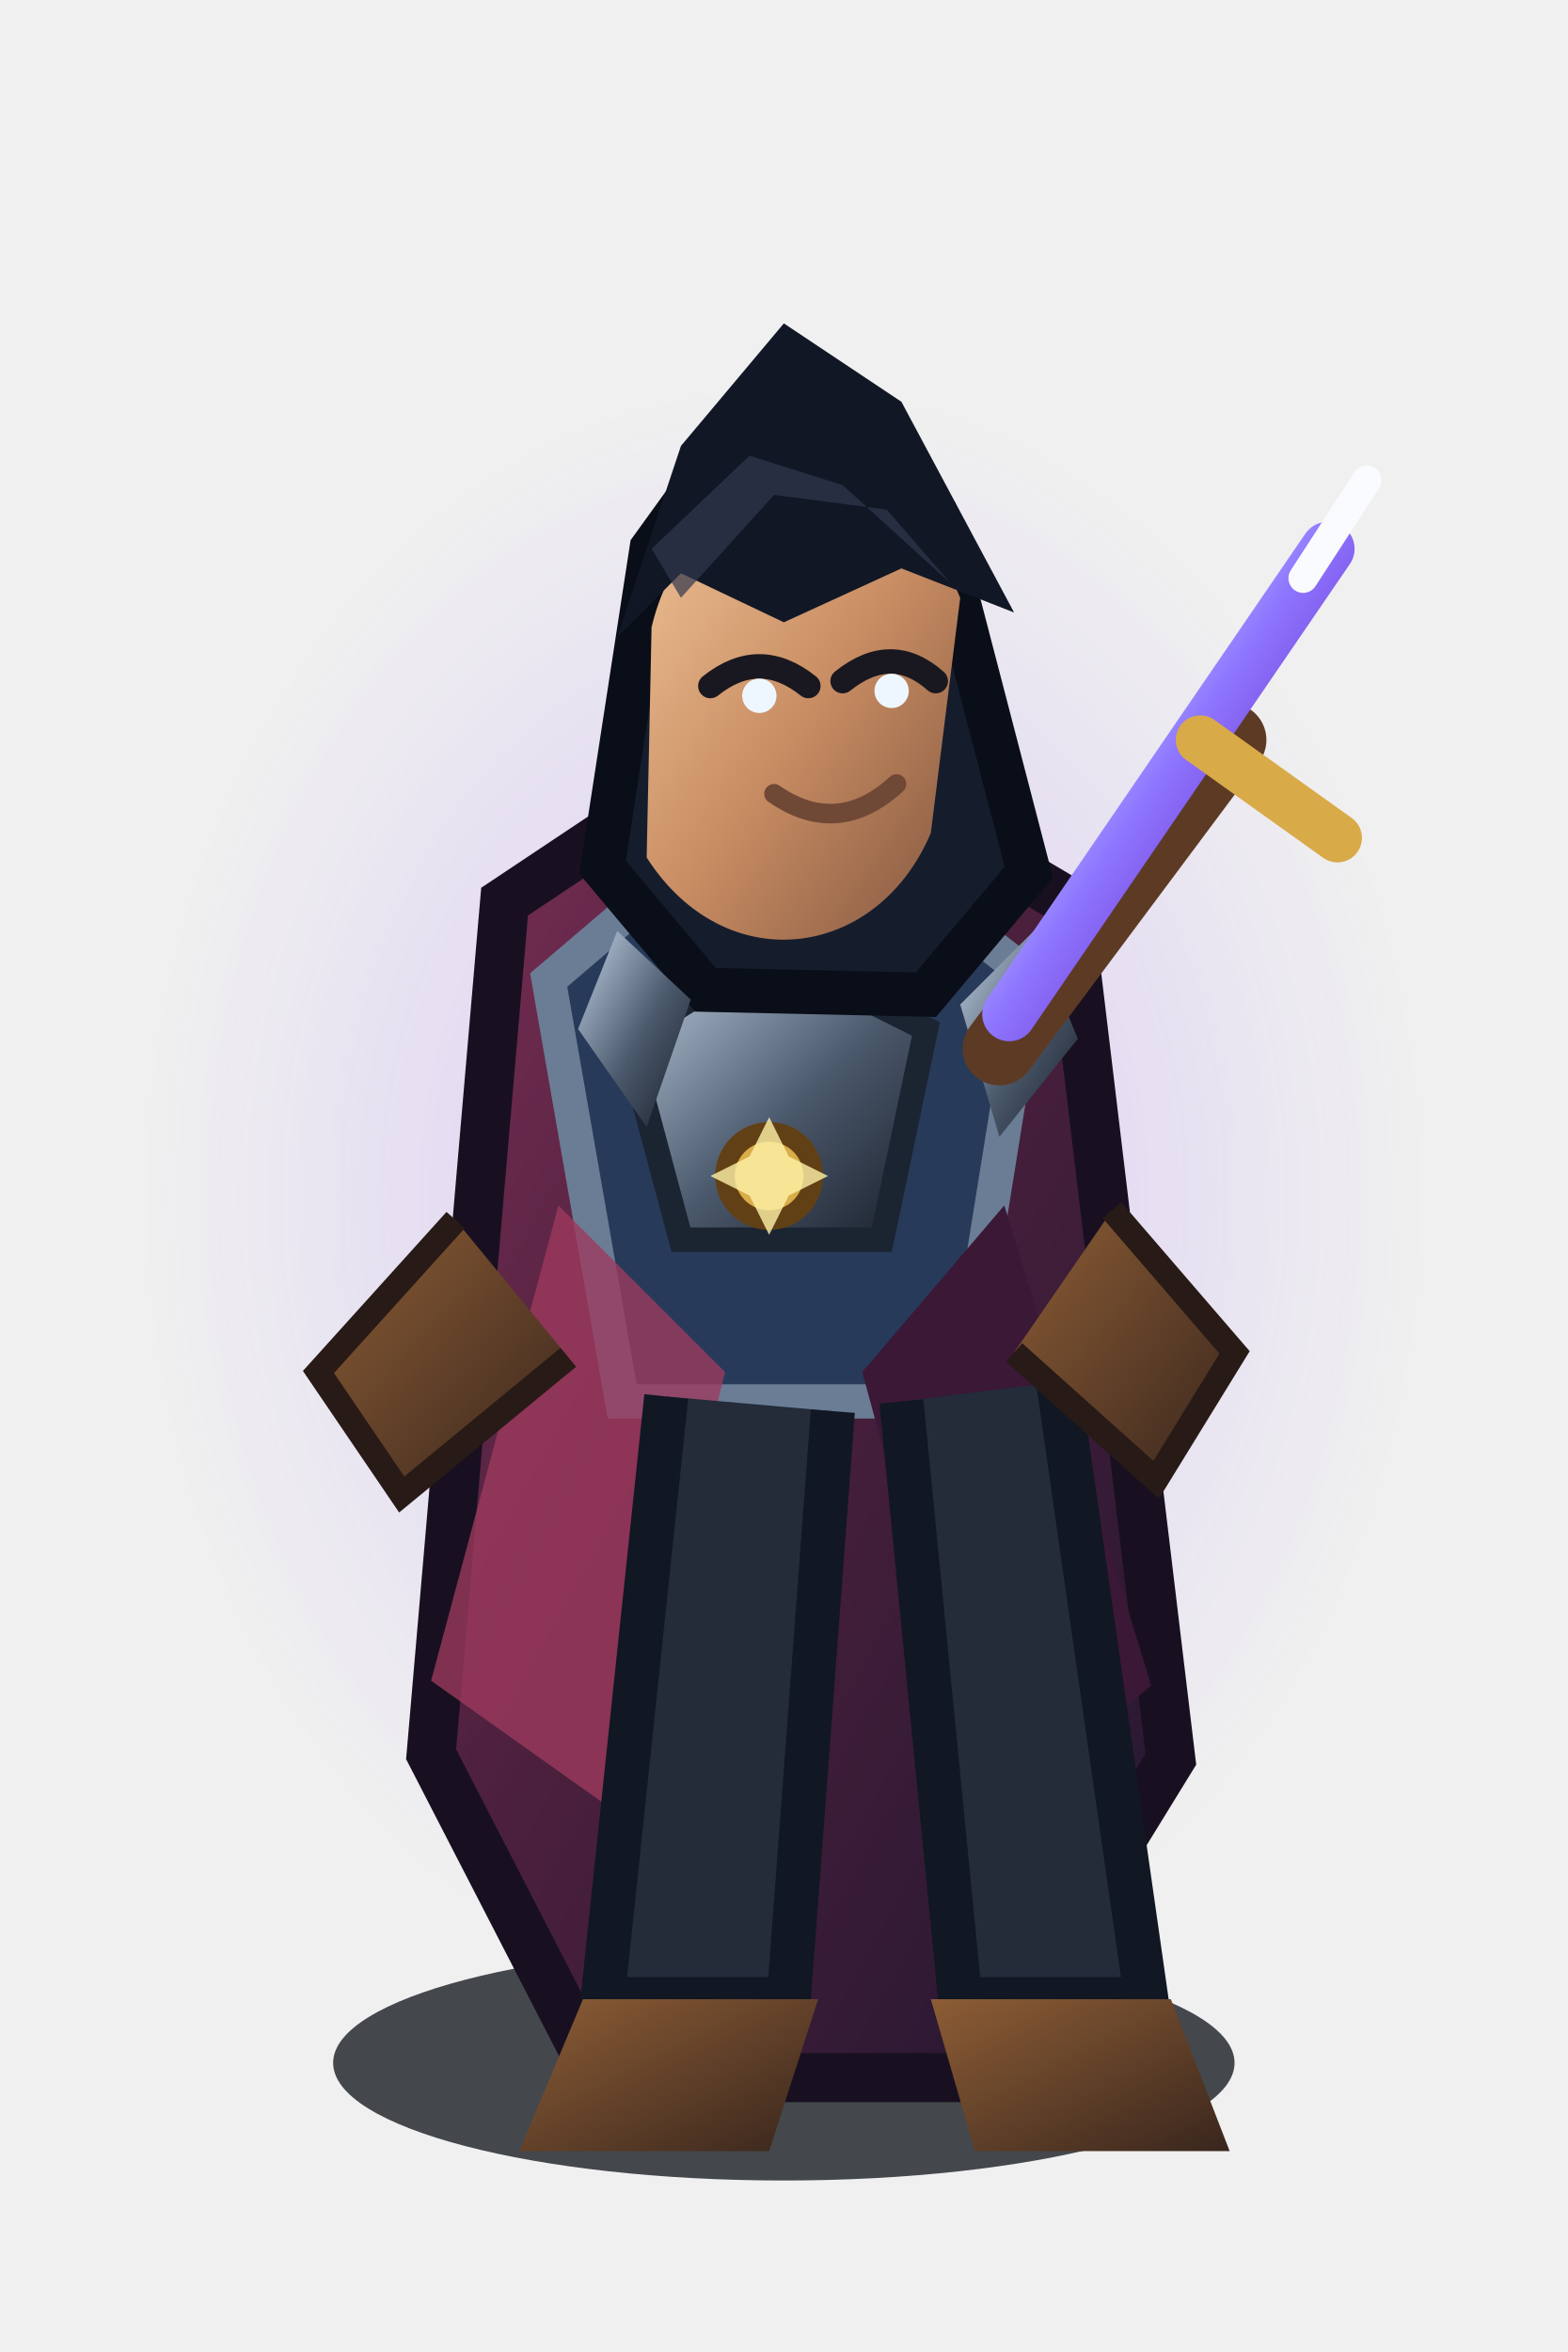
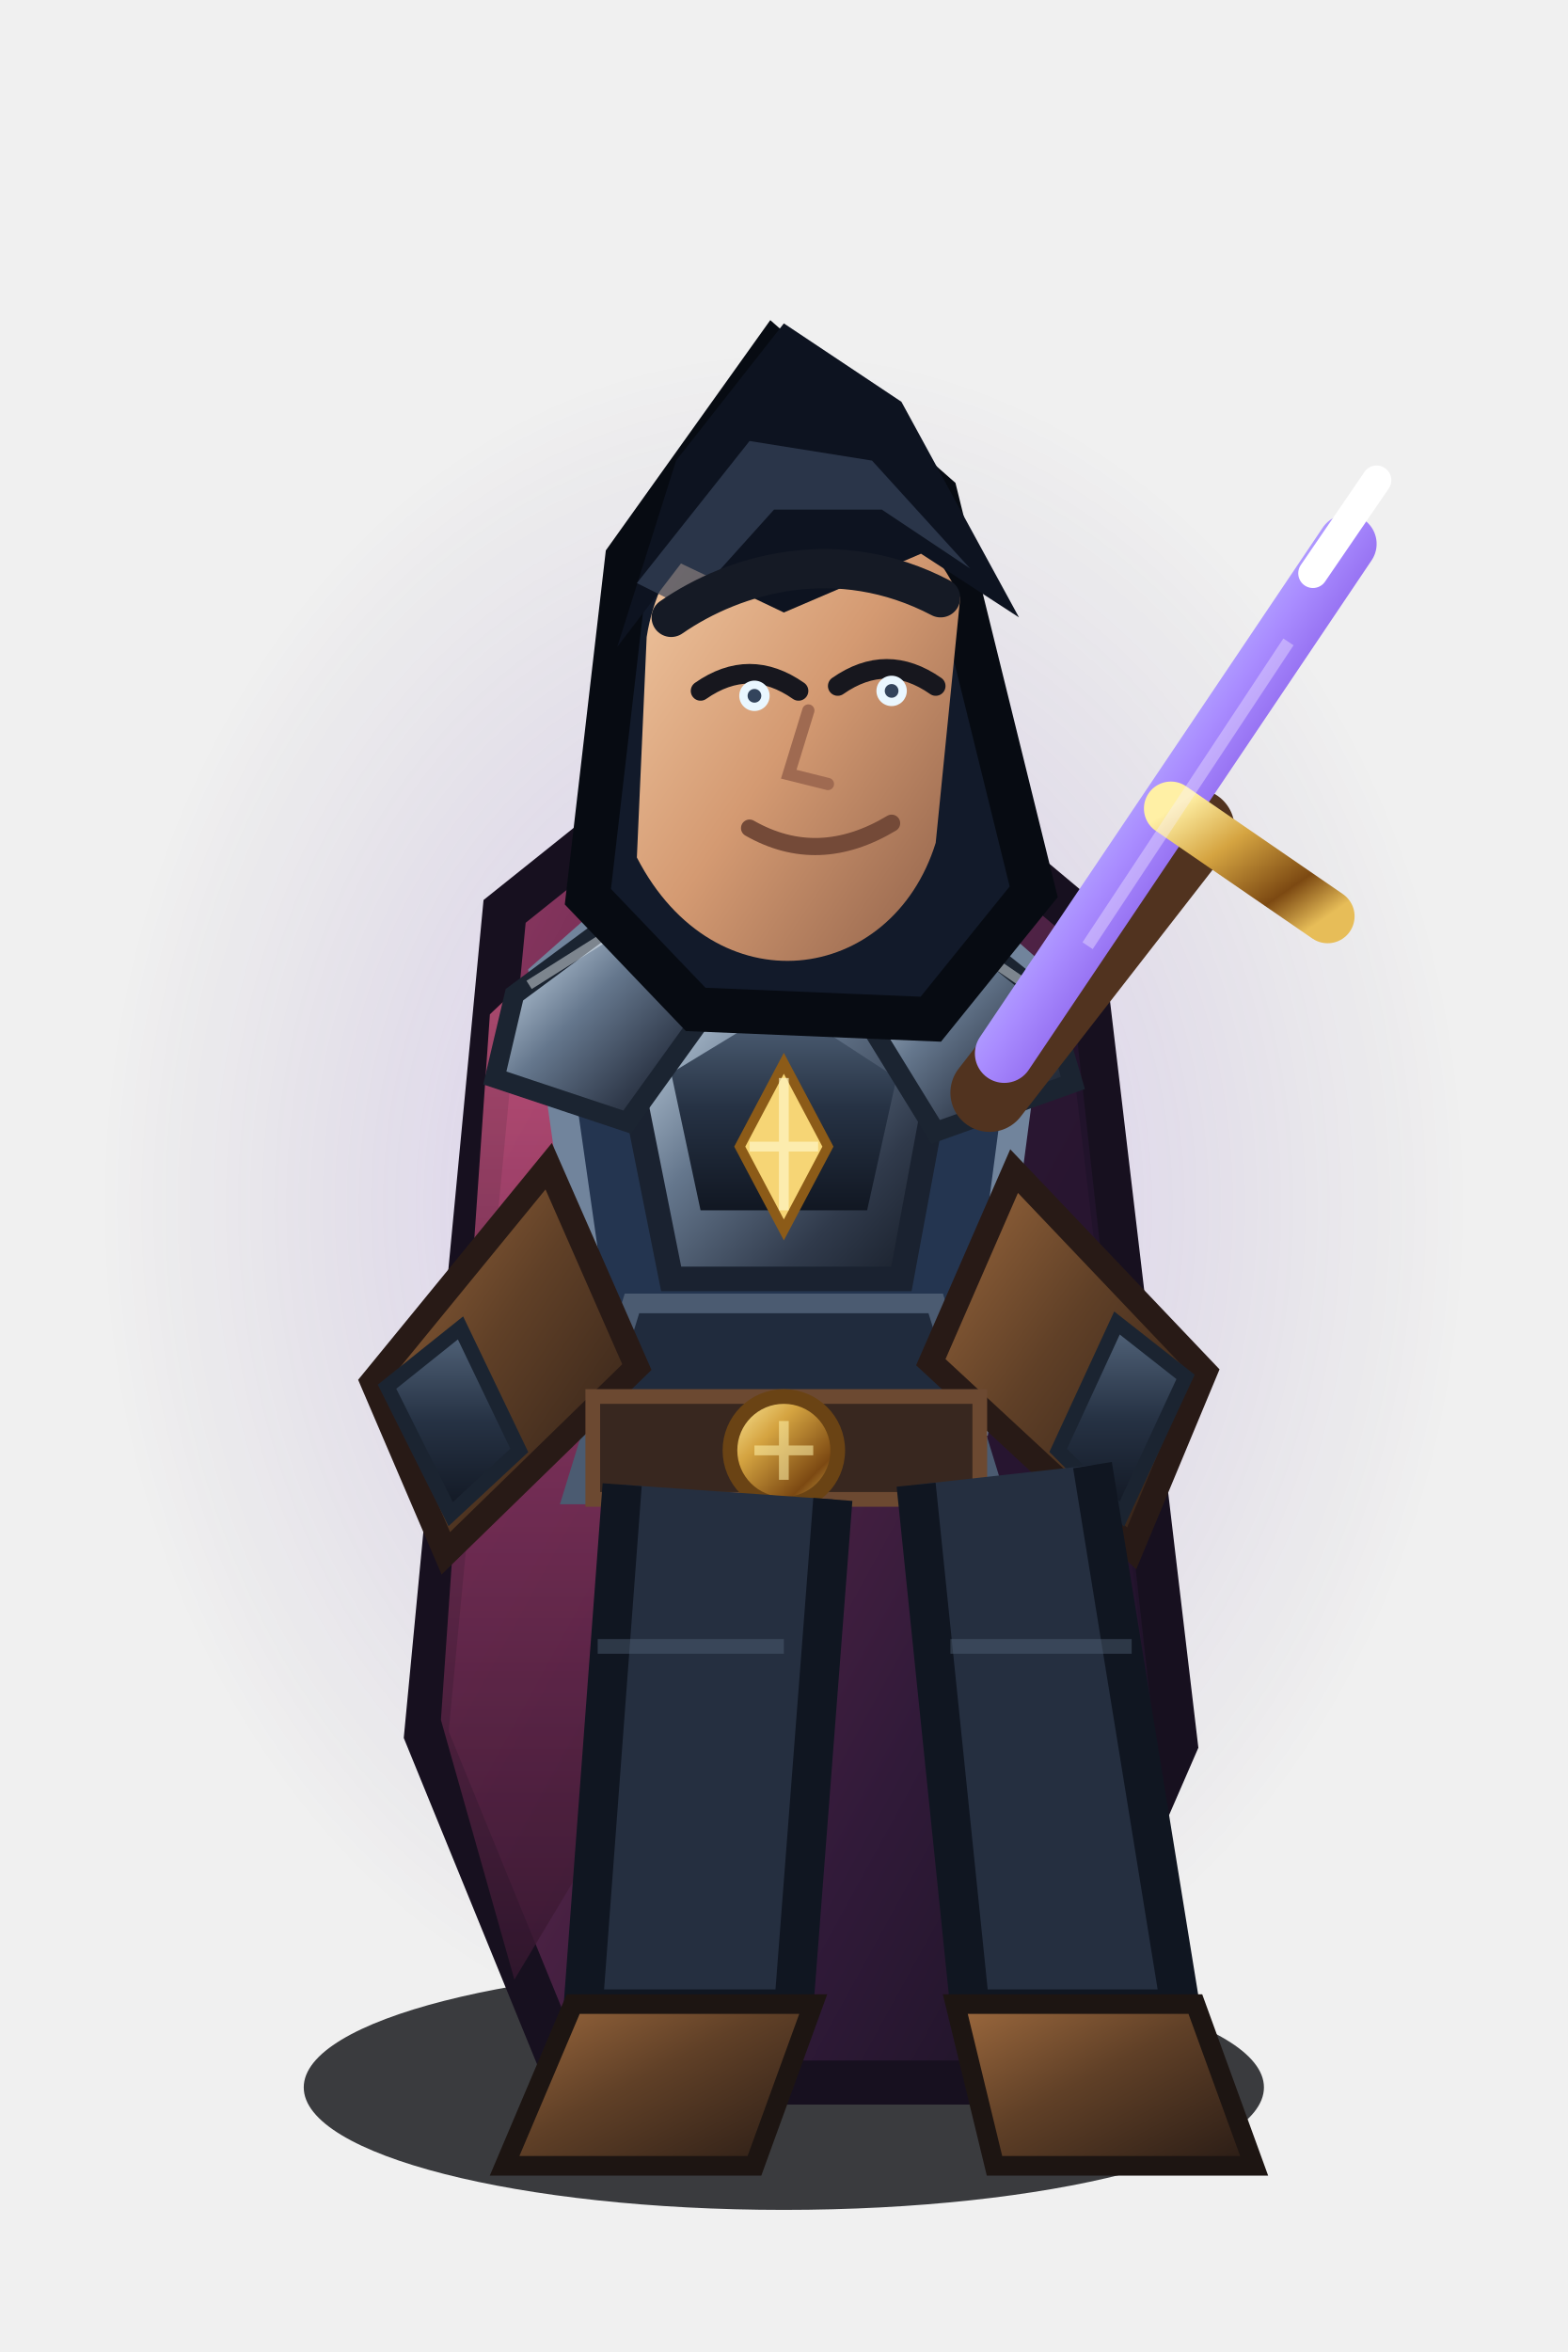
<svg xmlns="http://www.w3.org/2000/svg" width="320" height="480" viewBox="0 0 320 480">
  <defs>
    <linearGradient id="cloak" x1="0" y1="0" x2="1" y2="1">
-       <stop stop-color="#7c2f55" />
-       <stop offset=".45" stop-color="#4c203d" />
-       <stop offset="1" stop-color="#21162f" />
+       <stop stop-color="#9c3d68" />
+       <stop offset=".34" stop-color="#63284d" />
+       <stop offset=".7" stop-color="#311a39" />
+       <stop offset="1" stop-color="#161120" />
+     </linearGradient>
+     <linearGradient id="cloakHi" x1="0" y1="0" x2="0" y2="1">
+       <stop stop-color="#d35a82" />
+       <stop offset=".5" stop-color="#7a2f57" />
+       <stop offset="1" stop-color="#35172f" />
    </linearGradient>
    <linearGradient id="steel" x1="0" y1="0" x2="1" y2="1">
-       <stop stop-color="#e8edf5" />
-       <stop offset=".18" stop-color="#9aa9bc" />
-       <stop offset=".55" stop-color="#4b596c" />
-       <stop offset="1" stop-color="#171d28" />
+       <stop stop-color="#f7fbff" />
+       <stop offset=".18" stop-color="#b8c9d9" />
+       <stop offset=".45" stop-color="#65778d" />
+       <stop offset=".74" stop-color="#303a4b" />
+       <stop offset="1" stop-color="#121822" />
+     </linearGradient>
+     <linearGradient id="steelDark" x1="0" y1="0" x2="0" y2="1">
+       <stop stop-color="#53657b" />
+       <stop offset=".5" stop-color="#263244" />
+       <stop offset="1" stop-color="#111722" />
    </linearGradient>
    <linearGradient id="leather" x1="0" y1="0" x2="1" y2="1">
-       <stop stop-color="#8d5d35" />
-       <stop offset="1" stop-color="#39261d" />
+       <stop stop-color="#9e6a3e" />
+       <stop offset=".45" stop-color="#604027" />
+       <stop offset="1" stop-color="#281b15" />
    </linearGradient>
    <linearGradient id="skin" x1="0" y1="0" x2="1" y2="1">
-       <stop stop-color="#efc296" />
-       <stop offset=".5" stop-color="#c98d63" />
-       <stop offset="1" stop-color="#81563f" />
+       <stop stop-color="#f4cda7" />
+       <stop offset=".5" stop-color="#d49a72" />
+       <stop offset="1" stop-color="#8d5f48" />
    </linearGradient>
    <linearGradient id="blade" x1="0" y1="0" x2="1" y2="1">
      <stop stop-color="#ffffff" />
-       <stop offset=".18" stop-color="#d6f2ff" />
-       <stop offset=".48" stop-color="#8e76ff" />
-       <stop offset=".78" stop-color="#6a2ac9" />
-       <stop offset="1" stop-color="#2d124f" />
+       <stop offset=".20" stop-color="#d7f3ff" />
+       <stop offset=".48" stop-color="#a98cff" />
+       <stop offset=".74" stop-color="#6b35d4" />
+       <stop offset="1" stop-color="#2b1154" />
+     </linearGradient>
+     <linearGradient id="gold" x1="0" y1="0" x2="1" y2="1">
+       <stop stop-color="#fff0a5" />
+       <stop offset=".35" stop-color="#d5a441" />
+       <stop offset=".75" stop-color="#7c4912" />
+       <stop offset="1" stop-color="#e7bd58" />
    </linearGradient>
    <radialGradient id="aura">
-       <stop stop-color="#8f52ff" stop-opacity=".25" />
-       <stop offset="1" stop-color="#8f52ff" stop-opacity="0" />
+       <stop stop-color="#a360ff" stop-opacity=".28" />
+       <stop offset=".55" stop-color="#6332b8" stop-opacity=".10" />
+       <stop offset="1" stop-color="#2f125c" stop-opacity="0" />
    </radialGradient>
  </defs>
-   <ellipse cx="160" cy="421" rx="92" ry="24" fill="#02050b" opacity=".72" />
-   <ellipse cx="160" cy="244" rx="130" ry="165" fill="url(#aura)" />
-   <path d="M88 358 103 184 157 148 218 184 239 359 199 424 122 424Z" fill="url(#cloak)" stroke="#181020" stroke-width="10" />
-   <path d="M112 200 146 171 175 172 210 199 196 286 127 286Z" fill="#273a59" stroke="#6a7d95" stroke-width="7" />
-   <path d="M128 212 157 194 189 210 180 253 139 253Z" fill="url(#steel)" stroke="#1b2431" stroke-width="5" />
-   <path d="M114 246 88 343 126 370 148 280Z" fill="#9e3a5d" opacity=".78" />
-   <path d="M205 246 235 344 201 372 176 280Z" fill="#3a1836" />
-   <path d="M123 177 133 112 159 76 191 105 210 178 189 203 144 202Z" fill="#151d2d" stroke="#0a0e18" stroke-width="9" />
-   <path d="M133 128c8-34 49-40 63-6l-6 48c-11 26-42 30-58 5Z" fill="url(#skin)" />
-   <path d="M126 130 139 91 160 66 184 82 207 125 184 116 160 127 139 117Z" fill="#111725" />
-   <path d="M133 112 153 93 172 99 194 119 181 104 158 101 139 122Z" fill="#30384d" opacity=".7" />
-   <path d="M145 140q10-8 20 0M172 139q10-8 19 0" fill="none" stroke="#191820" stroke-width="5" stroke-linecap="round" />
-   <circle cx="155" cy="142" r="3.5" fill="#eef7ff" />
-   <circle cx="182" cy="141" r="3.5" fill="#eef7ff" />
-   <path d="M158 162q13 9 25-2" fill="none" stroke="#704836" stroke-width="4" stroke-linecap="round" />
-   <path d="M141 204 126 190 118 210 132 230Z" fill="url(#steel)" />
-   <path d="M196 205 211 190 220 212 204 232Z" fill="url(#steel)" />
-   <path d="M136 285 123 408h38l9-120M184 286l12 122h38l-18-126" fill="#242b39" stroke="#111723" stroke-width="9" />
-   <path d="M119 408h48l-10 31h-51Z" fill="url(#leather)" />
-   <path d="M190 408h49l12 31h-52Z" fill="url(#leather)" />
-   <path d="M204 214 251 151" stroke="#5d3a24" stroke-width="15" stroke-linecap="round" />
-   <path d="M206 207 271 112" stroke="url(#blade)" stroke-width="11" stroke-linecap="round" />
-   <path d="M245 151 273 171" stroke="#d8aa48" stroke-width="10" stroke-linecap="round" />
-   <path d="M266 118 279 98" stroke="#f9fbff" stroke-width="6" stroke-linecap="round" />
-   <path d="M93 249 65 280 82 305 116 277" fill="url(#leather)" stroke="#281a16" stroke-width="5" />
-   <path d="M227 247 252 276 236 302 207 276" fill="url(#leather)" stroke="#281a16" stroke-width="5" />
-   <circle cx="157" cy="240" r="9" fill="#d9ad49" stroke="#624015" stroke-width="4" />
-   <path d="M153 236 157 228 161 236 169 240 161 244 157 252 153 244 145 240Z" fill="#fff2a7" opacity=".8" />
+   <ellipse cx="160" cy="426" rx="98" ry="25" fill="#010307" opacity=".76" />
+   <ellipse cx="160" cy="246" rx="139" ry="176" fill="url(#aura)" />
+   <path d="M87 354 103 186 148 150 160 144 177 151 220 187 240 356 210 425 116 425Z" fill="url(#cloak)" stroke="#17101f" stroke-width="9" />
+   <path d="M100 207 118 190 126 369 105 404 90 351Z" fill="url(#cloakHi)" opacity=".82" />
+   <path d="M219 204 235 349 216 399 194 361 198 188Z" fill="#23142d" opacity=".82" />
+   <path d="M111 199 145 169 177 169 211 199 199 290 124 290Z" fill="#243550" stroke="#71849c" stroke-width="6" />
+   <path d="M126 206 160 188 194 207 184 261 137 261Z" fill="url(#steel)" stroke="#1a2230" stroke-width="5" />
+   <path d="M137 219 160 205 183 220 177 247 143 247Z" fill="url(#steelDark)" />
+   <path d="M129 266h62l12 39h-86Z" fill="#202b3d" stroke="#4b5b71" stroke-width="4" />
+   <path d="M145 183 160 176 176 184 160 202Z" fill="url(#gold)" stroke="#5f3b13" stroke-width="3" />
+   <path d="M105 203 132 183 146 204 128 229 101 220Z" fill="url(#steel)" stroke="#1b2431" stroke-width="4" />
+   <path d="M214 204 189 184 175 205 191 231 219 221Z" fill="url(#steel)" stroke="#1b2431" stroke-width="4" />
+   <path d="M108 201 127 189" stroke="#f4fbff" stroke-opacity=".45" stroke-width="2" />
+   <path d="M211 202 192 189" stroke="#f4fbff" stroke-opacity=".45" stroke-width="2" />
+   <path d="M120 183 128 114 158 72 191 101 211 182 190 208 142 206Z" fill="#121a2a" stroke="#070b12" stroke-width="9" />
+   <path d="M132 130c5-32 45-47 64-8l-5 50c-9 29-45 34-61 3Z" fill="url(#skin)" />
+   <path d="M126 132 138 94 160 66 184 82 208 126 188 113 160 125 139 115Z" fill="#0d1320" />
+   <path d="M130 119 153 90 178 94 198 116 180 104 158 104 140 124Z" fill="#36435a" opacity=".70" />
+   <path d="M143 141q10-7 20 0M171 140q10-7 20 0" fill="none" stroke="#17171e" stroke-width="4" stroke-linecap="round" />
+   <circle cx="154" cy="142" r="3.1" fill="#eaf7ff" />
+   <circle cx="182" cy="141" r="3.1" fill="#eaf7ff" />
+   <circle cx="154" cy="142" r="1.4" fill="#33445c" />
+   <circle cx="182" cy="141" r="1.4" fill="#33445c" />
+   <path d="M165 145 161 158 169 160" fill="none" stroke="#9f6a51" stroke-width="2.5" stroke-linecap="round" />
+   <path d="M153 169q14 8 29-1" fill="none" stroke="#744a38" stroke-width="3.5" stroke-linecap="round" />
+   <path d="M137 126c13-9 34-15 55-4" fill="none" stroke="#151a25" stroke-width="8" stroke-linecap="round" />
+   <path d="M112 238 76 282 91 317 130 279Z" fill="url(#leather)" stroke="#281a16" stroke-width="5" />
+   <path d="M207 239 246 280 231 316 190 278Z" fill="url(#leather)" stroke="#281a16" stroke-width="5" />
+   <path d="M79 283 92 309 106 296 94 271Z" fill="url(#steelDark)" stroke="#1b2431" stroke-width="3" />
+   <path d="M242 281 229 309 216 296 228 270Z" fill="url(#steelDark)" stroke="#1b2431" stroke-width="3" />
+   <path d="M121 285h79v21h-79Z" fill="#38271f" stroke="#6c4931" stroke-width="3" />
+   <circle cx="160" cy="296" r="11" fill="url(#gold)" stroke="#6a4314" stroke-width="3" />
+   <path d="M154 296h12M160 290v12" stroke="#fff2aa" stroke-opacity=".55" stroke-width="2" />
+   <path d="M127 303 119 410h43l8-104M187 303l11 107h43l-18-111" fill="#252f40" stroke="#101621" stroke-width="8" />
+   <path d="M122 336h38M194 336h37" stroke="#57667d" stroke-opacity=".42" stroke-width="3" />
+   <path d="M117 409h49l-12 33h-51Z" fill="url(#leather)" stroke="#1d1512" stroke-width="4" />
+   <path d="M195 409h49l12 33h-53Z" fill="url(#leather)" stroke="#1d1512" stroke-width="4" />
+   <path d="M202 223 244 169" stroke="#51331f" stroke-width="16" stroke-linecap="round" />
+   <path d="M205 215 275 111" stroke="url(#blade)" stroke-width="12" stroke-linecap="round" />
+   <path d="M239 165 271 187" stroke="url(#gold)" stroke-width="11" stroke-linecap="round" />
+   <path d="M268 117 281 98" stroke="#ffffff" stroke-width="6" stroke-linecap="round" />
+   <path d="M222 193 263 131" stroke="#f7f0ff" stroke-opacity=".38" stroke-width="2.5" />
+   <path d="M160 217 169 234 160 251 151 234Z" fill="#f6d575" stroke="#8c5b18" stroke-width="2" />
+   <path d="M160 220v27M153 234h14" stroke="#fff7c7" stroke-opacity=".7" stroke-width="2" />
</svg>
